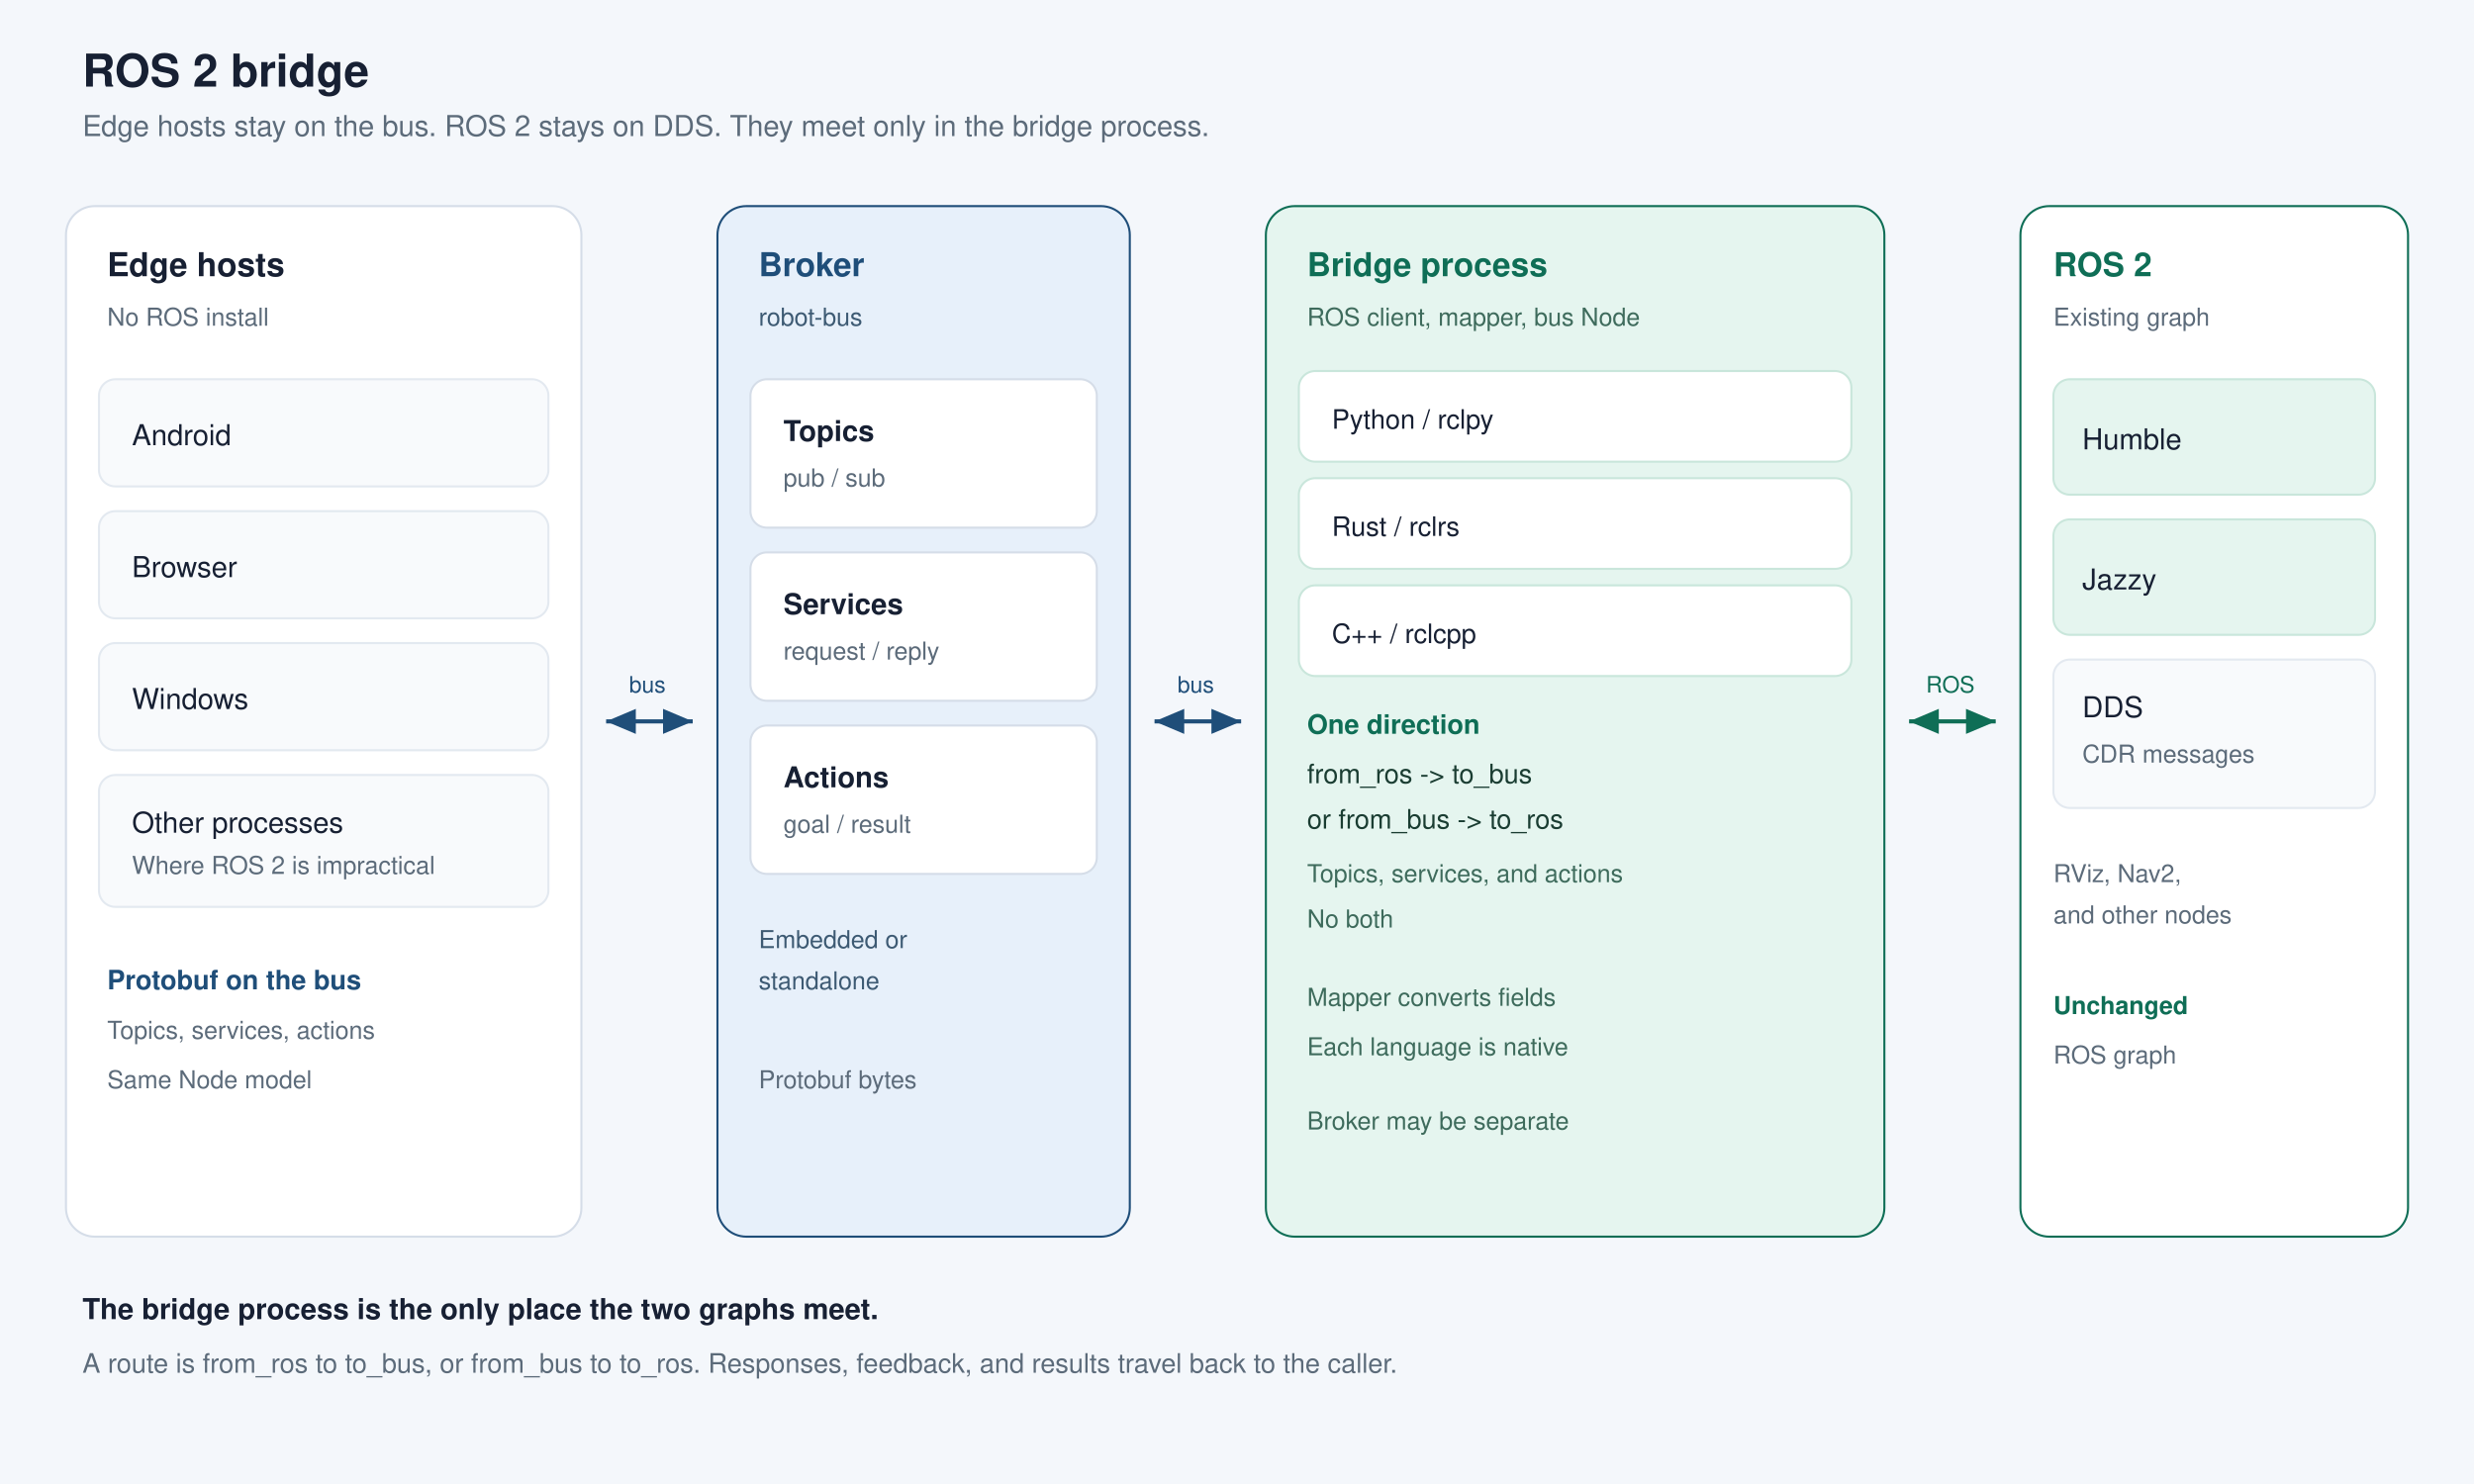
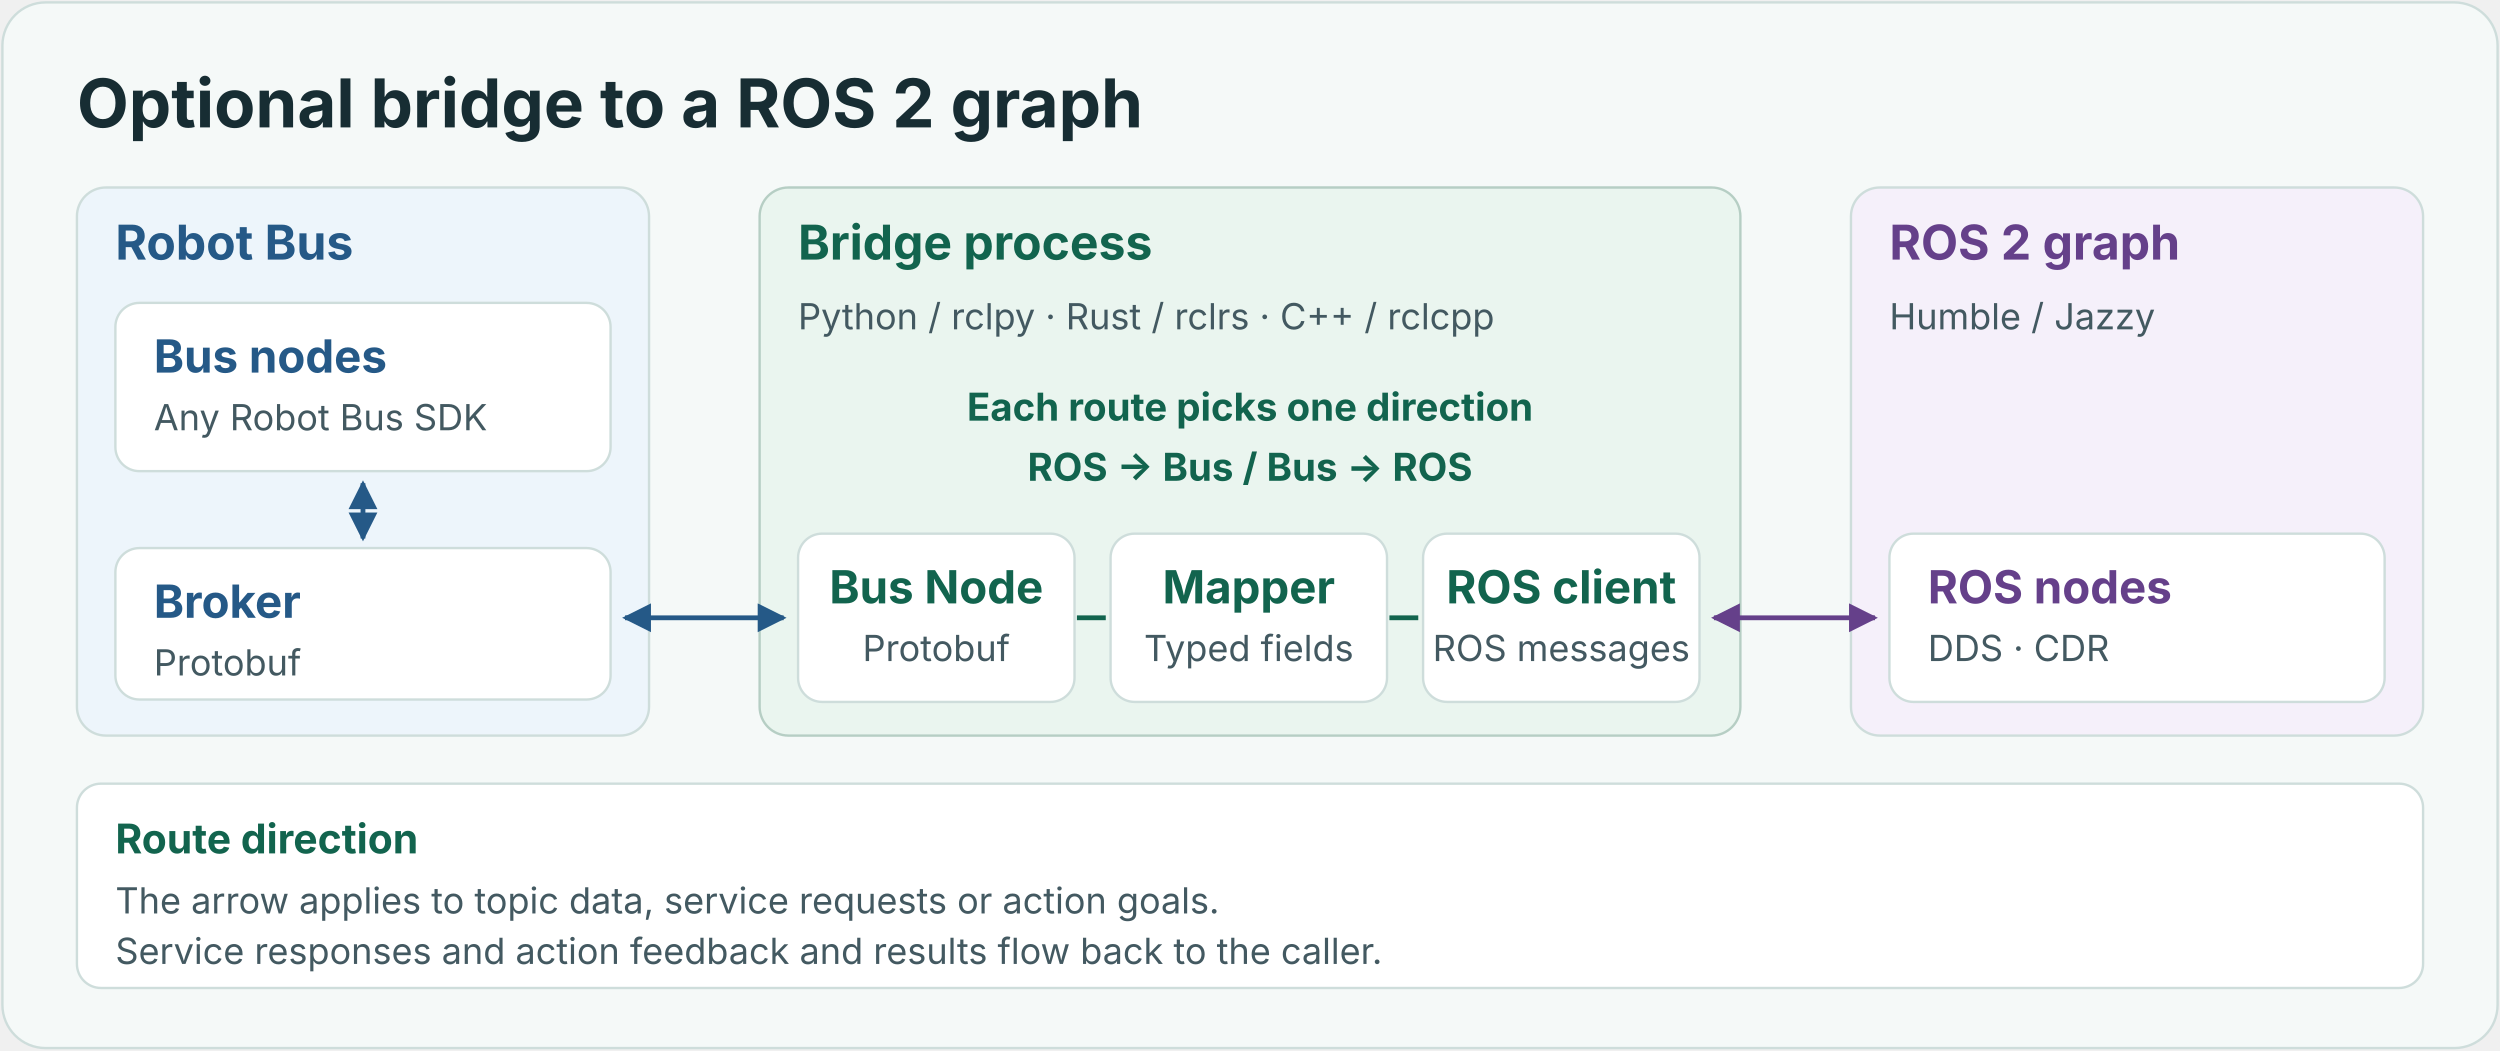
- <svg xmlns="http://www.w3.org/2000/svg" width="1200" height="720" viewBox="0 0 1200 720" role="img" aria-labelledby="title desc">
-   <rect width="1200" height="720" fill="#F4F7FB" />
+ <svg xmlns="http://www.w3.org/2000/svg" width="1040" height="437" viewBox="0 0 1040 437" role="img" aria-labelledby="title desc" xml:lang="en">
  <defs>
-     <marker id="arrow-bus" viewBox="0 0 10 10" refX="9" refY="5" markerWidth="8" markerHeight="8" orient="auto-start-reverse">
-       <path d="M 0 1.2 L 9 5 L 0 8.8 Z" fill="#1F4E79" />
+     <style>
+       text { font-family: Inter, "Segoe UI", "PingFang SC", "Microsoft YaHei", "Noto Sans CJK SC", sans-serif; }
+     </style>
+     <marker id="blue" viewBox="0 0 10 10" refX="9" refY="5" markerWidth="6" markerHeight="6" orient="auto-start-reverse">
+       <path d="M0 0 L10 5 L0 10 Z" fill="#255987" />
    </marker>
-     <marker id="arrow-ros" viewBox="0 0 10 10" refX="9" refY="5" markerWidth="8" markerHeight="8" orient="auto-start-reverse">
-       <path d="M 0 1.2 L 9 5 L 0 8.8 Z" fill="#0F6E56" />
+     <marker id="purple" viewBox="0 0 10 10" refX="9" refY="5" markerWidth="6" markerHeight="6" orient="auto-start-reverse">
+       <path d="M0 0 L10 5 L0 10 Z" fill="#65408a" />
    </marker>
  </defs>
-   <text x="40" y="42" fill="#172033" font-family="Segoe UI, Helvetica, Arial, sans-serif" font-size="22" font-weight="600">ROS 2 bridge</text>
-   <text x="40" y="66" fill="#5C6B7A" font-family="Segoe UI, Helvetica, Arial, sans-serif" font-size="14">Edge hosts stay on the bus. ROS 2 stays on DDS. They meet only in the bridge process.</text>
-   <rect x="32" y="100" width="250" height="500" rx="14" fill="#FFFFFF" stroke="#D5DDE8" />
-   <text x="52" y="134" fill="#172033" font-family="Segoe UI, Helvetica, Arial, sans-serif" font-size="16" font-weight="600">Edge hosts</text>
-   <text x="52" y="158" fill="#5C6B7A" font-family="Segoe UI, Helvetica, Arial, sans-serif" font-size="12">No ROS install</text>
-   <g font-family="Segoe UI, Helvetica, Arial, sans-serif">
-     <rect x="48" y="184" width="218" height="52" rx="8" fill="#F8FAFC" stroke="#E3E9F0" />
-     <text x="64" y="216" fill="#172033" font-size="14">Android</text>
-     <rect x="48" y="248" width="218" height="52" rx="8" fill="#F8FAFC" stroke="#E3E9F0" />
-     <text x="64" y="280" fill="#172033" font-size="14">Browser</text>
-     <rect x="48" y="312" width="218" height="52" rx="8" fill="#F8FAFC" stroke="#E3E9F0" />
-     <text x="64" y="344" fill="#172033" font-size="14">Windows</text>
-     <rect x="48" y="376" width="218" height="64" rx="8" fill="#F8FAFC" stroke="#E3E9F0" />
-     <text x="64" y="404" fill="#172033" font-size="14">Other processes</text>
-     <text x="64" y="424" fill="#5C6B7A" font-size="12">Where ROS 2 is impractical</text>
-   </g>
-   <text x="52" y="480" fill="#1F4E79" font-family="Segoe UI, Helvetica, Arial, sans-serif" font-size="13" font-weight="600">Protobuf on the bus</text>
-   <text x="52" y="504" fill="#5C6B7A" font-family="Segoe UI, Helvetica, Arial, sans-serif" font-size="12">Topics, services, actions</text>
-   <text x="52" y="528" fill="#5C6B7A" font-family="Segoe UI, Helvetica, Arial, sans-serif" font-size="12">Same Node model</text>
-   <line x1="294" y1="350" x2="336" y2="350" stroke="#1F4E79" stroke-width="2" marker-start="url(#arrow-bus)" marker-end="url(#arrow-bus)" />
-   <text x="314" y="336" fill="#1F4E79" font-family="Segoe UI, Helvetica, Arial, sans-serif" font-size="11" text-anchor="middle">bus</text>
-   <rect x="348" y="100" width="200" height="500" rx="14" fill="#E7F0FA" stroke="#1F4E79" />
-   <text x="368" y="134" fill="#1F4E79" font-family="Segoe UI, Helvetica, Arial, sans-serif" font-size="16" font-weight="600">Broker</text>
-   <text x="368" y="158" fill="#3D5A73" font-family="Segoe UI, Helvetica, Arial, sans-serif" font-size="12">robot-bus</text>
-   <g font-family="Segoe UI, Helvetica, Arial, sans-serif">
-     <rect x="364" y="184" width="168" height="72" rx="8" fill="#FFFFFF" stroke="#D5DDE8" />
-     <text x="380" y="214" fill="#172033" font-size="14" font-weight="600">Topics</text>
-     <text x="380" y="236" fill="#5C6B7A" font-size="12">pub / sub</text>
-     <rect x="364" y="268" width="168" height="72" rx="8" fill="#FFFFFF" stroke="#D5DDE8" />
-     <text x="380" y="298" fill="#172033" font-size="14" font-weight="600">Services</text>
-     <text x="380" y="320" fill="#5C6B7A" font-size="12">request / reply</text>
-     <rect x="364" y="352" width="168" height="72" rx="8" fill="#FFFFFF" stroke="#D5DDE8" />
-     <text x="380" y="382" fill="#172033" font-size="14" font-weight="600">Actions</text>
-     <text x="380" y="404" fill="#5C6B7A" font-size="12">goal / result</text>
-   </g>
-   <text x="368" y="460" fill="#3D5A73" font-family="Segoe UI, Helvetica, Arial, sans-serif" font-size="12">Embedded or</text>
-   <text x="368" y="480" fill="#3D5A73" font-family="Segoe UI, Helvetica, Arial, sans-serif" font-size="12">standalone</text>
-   <text x="368" y="528" fill="#5C6B7A" font-family="Segoe UI, Helvetica, Arial, sans-serif" font-size="12">Protobuf bytes</text>
-   <line x1="560" y1="350" x2="602" y2="350" stroke="#1F4E79" stroke-width="2" marker-start="url(#arrow-bus)" marker-end="url(#arrow-bus)" />
-   <text x="580" y="336" fill="#1F4E79" font-family="Segoe UI, Helvetica, Arial, sans-serif" font-size="11" text-anchor="middle">bus</text>
-   <rect x="614" y="100" width="300" height="500" rx="14" fill="#E5F5EF" stroke="#0F6E56" />
-   <text x="634" y="134" fill="#0F6E56" font-family="Segoe UI, Helvetica, Arial, sans-serif" font-size="16" font-weight="600">Bridge process</text>
-   <text x="634" y="158" fill="#3E6B5C" font-family="Segoe UI, Helvetica, Arial, sans-serif" font-size="12">ROS client, mapper, bus Node</text>
-   <g font-family="Segoe UI, Helvetica, Arial, sans-serif">
-     <rect x="630" y="180" width="268" height="44" rx="8" fill="#FFFFFF" stroke="#C9E6DB" />
-     <text x="646" y="208" fill="#172033" font-size="13">Python  /  rclpy</text>
-     <rect x="630" y="232" width="268" height="44" rx="8" fill="#FFFFFF" stroke="#C9E6DB" />
-     <text x="646" y="260" fill="#172033" font-size="13">Rust  /  rclrs</text>
-     <rect x="630" y="284" width="268" height="44" rx="8" fill="#FFFFFF" stroke="#C9E6DB" />
-     <text x="646" y="312" fill="#172033" font-size="13">C++  /  rclcpp</text>
-   </g>
-   <text x="634" y="356" fill="#0F6E56" font-family="Segoe UI, Helvetica, Arial, sans-serif" font-size="13" font-weight="600">One direction</text>
-   <text x="634" y="380" fill="#1A3D32" font-family="Segoe UI, Helvetica, Arial, sans-serif" font-size="13">from_ros  -&gt;  to_bus</text>
-   <text x="634" y="402" fill="#1A3D32" font-family="Segoe UI, Helvetica, Arial, sans-serif" font-size="13">or from_bus  -&gt;  to_ros</text>
-   <text x="634" y="428" fill="#3E6B5C" font-family="Segoe UI, Helvetica, Arial, sans-serif" font-size="12">Topics, services, and actions</text>
-   <text x="634" y="450" fill="#3E6B5C" font-family="Segoe UI, Helvetica, Arial, sans-serif" font-size="12">No both</text>
-   <text x="634" y="488" fill="#3E6B5C" font-family="Segoe UI, Helvetica, Arial, sans-serif" font-size="12">Mapper converts fields</text>
-   <text x="634" y="512" fill="#3E6B5C" font-family="Segoe UI, Helvetica, Arial, sans-serif" font-size="12">Each language is native</text>
-   <text x="634" y="548" fill="#3E6B5C" font-family="Segoe UI, Helvetica, Arial, sans-serif" font-size="12">Broker may be separate</text>
-   <line x1="926" y1="350" x2="968" y2="350" stroke="#0F6E56" stroke-width="2" marker-start="url(#arrow-ros)" marker-end="url(#arrow-ros)" />
-   <text x="946" y="336" fill="#0F6E56" font-family="Segoe UI, Helvetica, Arial, sans-serif" font-size="11" text-anchor="middle">ROS</text>
-   <rect x="980" y="100" width="188" height="500" rx="14" fill="#FFFFFF" stroke="#0F6E56" />
-   <text x="996" y="134" fill="#0F6E56" font-family="Segoe UI, Helvetica, Arial, sans-serif" font-size="16" font-weight="600">ROS 2</text>
-   <text x="996" y="158" fill="#5C6B7A" font-family="Segoe UI, Helvetica, Arial, sans-serif" font-size="12">Existing graph</text>
-   <g font-family="Segoe UI, Helvetica, Arial, sans-serif">
-     <rect x="996" y="184" width="156" height="56" rx="8" fill="#E5F5EF" stroke="#C9E6DB" />
-     <text x="1010" y="218" fill="#172033" font-size="14">Humble</text>
-     <rect x="996" y="252" width="156" height="56" rx="8" fill="#E5F5EF" stroke="#C9E6DB" />
-     <text x="1010" y="286" fill="#172033" font-size="14">Jazzy</text>
-     <rect x="996" y="320" width="156" height="72" rx="8" fill="#F8FAFC" stroke="#E3E9F0" />
-     <text x="1010" y="348" fill="#172033" font-size="14">DDS</text>
-     <text x="1010" y="370" fill="#5C6B7A" font-size="12">CDR messages</text>
-   </g>
-   <text x="996" y="428" fill="#5C6B7A" font-family="Segoe UI, Helvetica, Arial, sans-serif" font-size="12">RViz, Nav2,</text>
-   <text x="996" y="448" fill="#5C6B7A" font-family="Segoe UI, Helvetica, Arial, sans-serif" font-size="12">and other nodes</text>
-   <text x="996" y="492" fill="#0F6E56" font-family="Segoe UI, Helvetica, Arial, sans-serif" font-size="12" font-weight="600">Unchanged</text>
-   <text x="996" y="516" fill="#5C6B7A" font-family="Segoe UI, Helvetica, Arial, sans-serif" font-size="12">ROS graph</text>
-   <text x="40" y="640" fill="#172033" font-family="Segoe UI, Helvetica, Arial, sans-serif" font-size="14" font-weight="600">The bridge process is the only place the two graphs meet.</text>
-   <text x="40" y="666" fill="#5C6B7A" font-family="Segoe UI, Helvetica, Arial, sans-serif" font-size="13">A route is from_ros to to_bus, or from_bus to to_ros. Responses, feedback, and results travel back to the caller.</text>
+   <rect x="1" y="1" width="1038" height="435" rx="18" fill="#f5f9f8" stroke="#cedddb" />
+   <text x="32" y="53" fill="#172d33" font-size="28" font-weight="700" text-anchor="start">Optional bridge to a ROS 2 graph</text>
+   <rect x="32" y="78" width="238" height="228" rx="12" fill="#edf5fb" stroke="#cedddb" />
+   <text x="48" y="108" fill="#255987" font-size="20" font-weight="700" text-anchor="start">Robot Bus</text>
+   <rect x="48" y="126" width="206" height="70" rx="10" fill="#fff" stroke="#cedddb" />
+   <text x="64" y="155" fill="#255987" font-size="19" font-weight="700" text-anchor="start">Bus nodes</text>
+   <text x="64" y="179" fill="#435961" font-size="15" font-weight="400" text-anchor="start">Any Robot Bus SDK</text>
+   <path d="M151 201 V224" fill="none" stroke="#255987" stroke-width="2" stroke-linejoin="round" marker-end="url(#blue)" marker-start="url(#blue)" />
+   <rect x="48" y="228" width="206" height="63" rx="10" fill="#fff" stroke="#cedddb" />
+   <text x="64" y="257" fill="#255987" font-size="19" font-weight="700" text-anchor="start">Broker</text>
+   <text x="64" y="281" fill="#435961" font-size="15" font-weight="400" text-anchor="start">Protobuf</text>
+   <rect x="316" y="78" width="408" height="228" rx="12" fill="#eaf5ef" stroke="#b6cec4" />
+   <text x="332" y="108" fill="#12644e" font-size="20" font-weight="700" text-anchor="start">Bridge process</text>
+   <text x="332" y="137" fill="#435961" font-size="15" font-weight="400" text-anchor="start">Python / rclpy · Rust / rclrs · C++ / rclcpp</text>
+   <rect x="332" y="222" width="115" height="70" rx="10" fill="#fff" stroke="#cedddb" />
+   <text x="389.5" y="251" fill="#12644e" font-size="19" font-weight="700" text-anchor="middle">Bus Node</text>
+   <text x="389.5" y="275" fill="#435961" font-size="15" font-weight="400" text-anchor="middle">Protobuf</text>
+   <rect x="462" y="222" width="115" height="70" rx="10" fill="#fff" stroke="#cedddb" />
+   <text x="519.5" y="251" fill="#12644e" font-size="19" font-weight="700" text-anchor="middle">Mapper</text>
+   <text x="519.5" y="275" fill="#435961" font-size="15" font-weight="400" text-anchor="middle">Typed fields</text>
+   <rect x="592" y="222" width="115" height="70" rx="10" fill="#fff" stroke="#cedddb" />
+   <text x="649.5" y="251" fill="#12644e" font-size="19" font-weight="700" text-anchor="middle">ROS client</text>
+   <text x="649.5" y="275" fill="#435961" font-size="15" font-weight="400" text-anchor="middle">ROS messages</text>
+   <path d="M448 257 H460" fill="none" stroke="#12644e" stroke-width="2" />
+   <path d="M578 257 H590" fill="none" stroke="#12644e" stroke-width="2" />
+   <text x="520" y="175" fill="#12644e" font-size="16" font-weight="700" text-anchor="middle">Each route picks one direction</text>
+   <text x="520" y="200" fill="#12644e" font-size="16" font-weight="700" text-anchor="middle">ROS → Bus   /   Bus → ROS</text>
+   <rect x="770" y="78" width="238" height="228" rx="12" fill="#f5f0fa" stroke="#cedddb" />
+   <text x="786" y="108" fill="#65408a" font-size="20" font-weight="700" text-anchor="start">ROS 2 graph</text>
+   <text x="786" y="137" fill="#435961" font-size="15" font-weight="400" text-anchor="start">Humble / Jazzy</text>
+   <rect x="786" y="222" width="206" height="70" rx="10" fill="#fff" stroke="#cedddb" />
+   <text x="802" y="251" fill="#65408a" font-size="19" font-weight="700" text-anchor="start">ROS nodes</text>
+   <text x="802" y="275" fill="#435961" font-size="15" font-weight="400" text-anchor="start">DDS · CDR</text>
+   <path d="M260 257 H326" fill="none" stroke="#255987" stroke-width="2" stroke-linejoin="round" marker-end="url(#blue)" marker-start="url(#blue)" />
+   <path d="M713 257 H780" fill="none" stroke="#65408a" stroke-width="2" stroke-linejoin="round" marker-end="url(#purple)" marker-start="url(#purple)" />
+   <rect x="32" y="326" width="976" height="85" rx="10" fill="#fff" stroke="#cedddb" />
+   <text x="48" y="355" fill="#12644e" font-size="17" font-weight="700" text-anchor="start">Route direction</text>
+   <text x="48" y="380" fill="#435961" font-size="15" font-weight="400" text-anchor="start">The arrow applies to topic data, service requests or action goals.</text>
+   <text x="48" y="401" fill="#435961" font-size="15" font-weight="400" text-anchor="start">Service responses and action feedback and results flow back to the caller.</text>
</svg>
